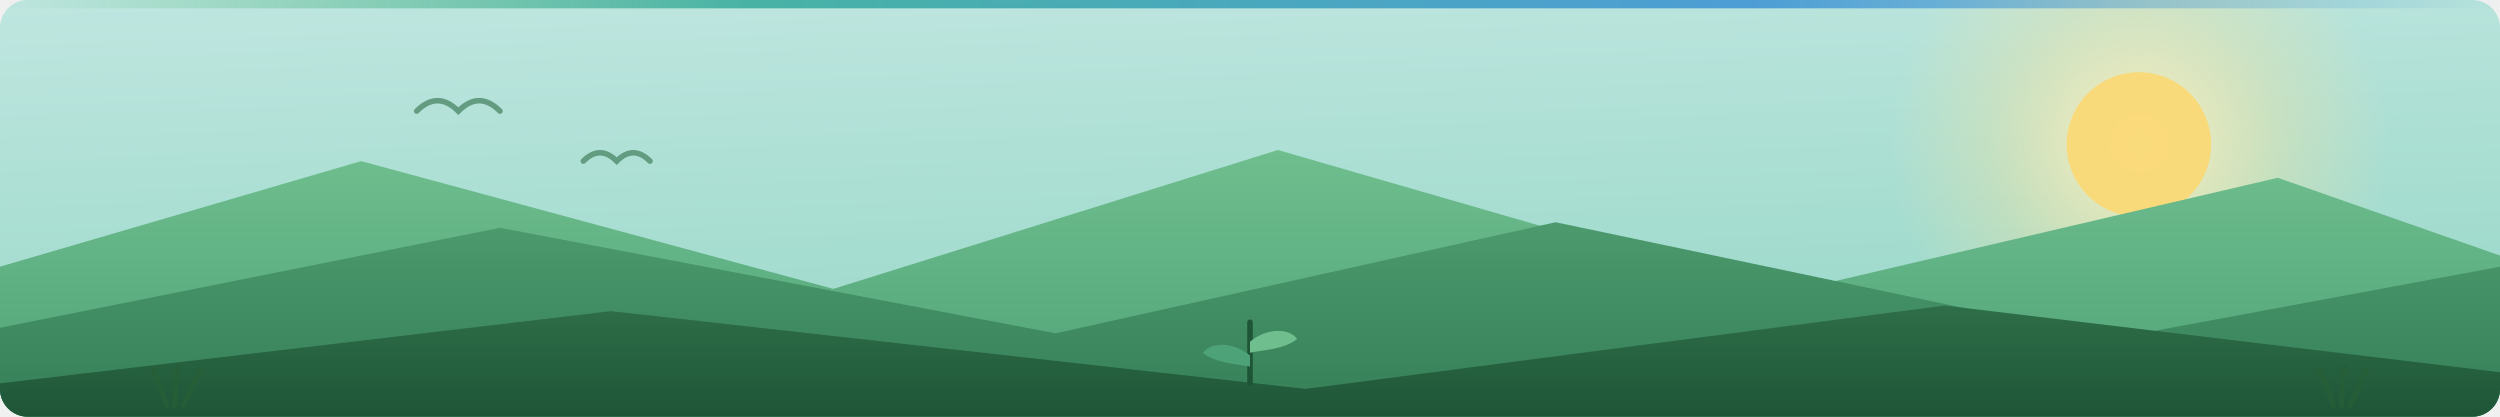
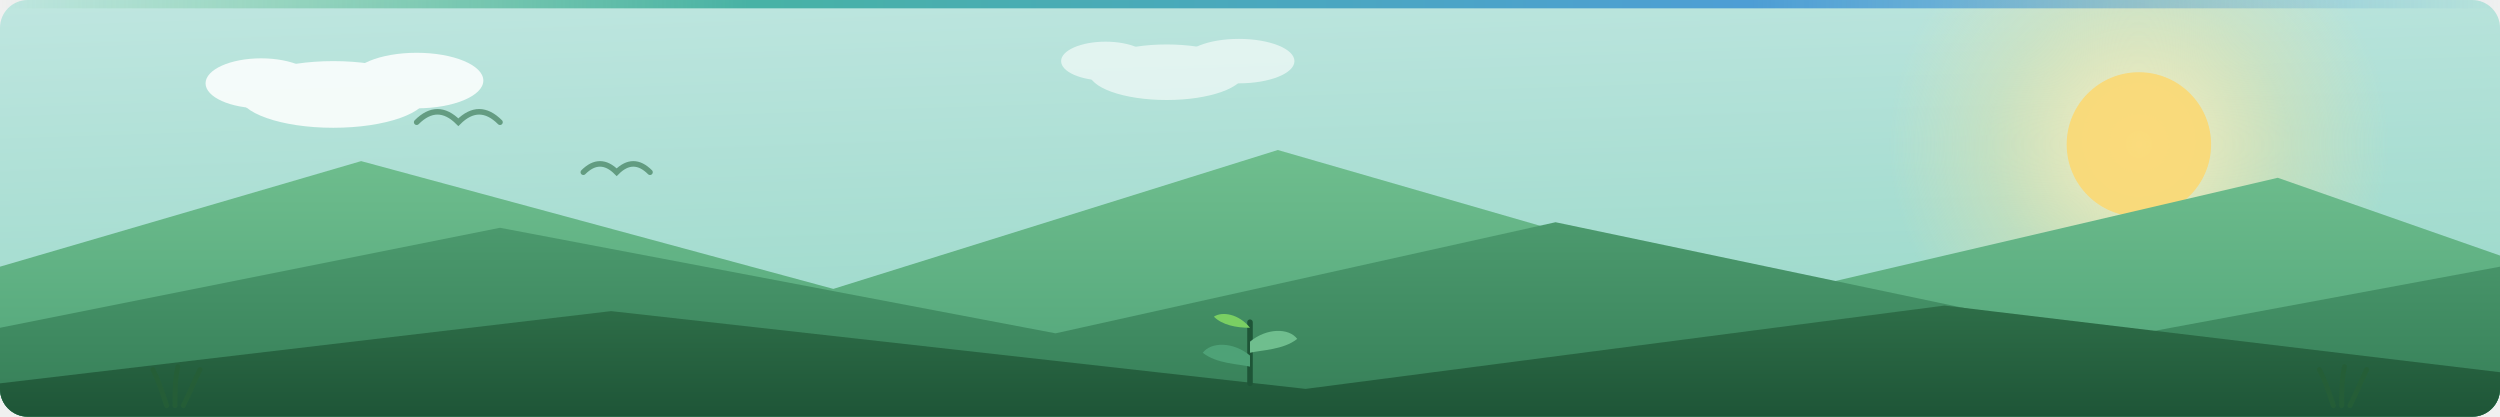
- <svg xmlns="http://www.w3.org/2000/svg" width="900" height="150" viewBox="0 0 900 150" role="img" aria-label="PIKO footer">
+ <svg xmlns="http://www.w3.org/2000/svg" width="900" height="150" viewBox="0 0 900 150" style="display:block;width:100%;height:auto;max-width:900px;">
+   <style>
+   @keyframes fsun { 0%,100%{opacity:.9;transform:scale(1)} 50%{opacity:1;transform:scale(1.08)} }
+   @keyframes fsway { 0%,100%{transform:rotate(-7deg)} 50%{transform:rotate(9deg)} }
+   @keyframes fleaf { 0%,100%{transform:rotate(-6deg)} 50%{transform:rotate(6deg)} }
+   @keyframes fcloud { 0%,100%{transform:translateX(0)} 50%{transform:translateX(46px)} }
+   @keyframes frule { 0%,100%{opacity:.8} 50%{opacity:1} }
+   @keyframes fbirdfly { 0%,100%{transform:translate(0,0)} 50%{transform:translate(28px,-10px)} }
+ </style>
  <defs>
    <linearGradient id="fsky" x1="0" y1="0" x2="0.2" y2="1">
      <stop offset="0%" stop-color="#BFE6E0" />
      <stop offset="100%" stop-color="#98D8C8" />
    </linearGradient>
-     <radialGradient id="fsun" cx="50%" cy="50%" r="50%">
+     <radialGradient id="fsunG" cx="50%" cy="50%" r="50%">
      <stop offset="0%" stop-color="#FFF3C8" stop-opacity="0.95" />
      <stop offset="60%" stop-color="#FBE39A" stop-opacity="0.3" />
      <stop offset="100%" stop-color="#FBE39A" stop-opacity="0" />
    </radialGradient>
    <linearGradient id="fm1" x1="0" y1="0" x2="0" y2="1">
      <stop offset="0%" stop-color="#6FBE8E" />
      <stop offset="100%" stop-color="#4EA277" />
    </linearGradient>
    <linearGradient id="fm2" x1="0" y1="0" x2="0" y2="1">
      <stop offset="0%" stop-color="#4C9A6E" />
      <stop offset="100%" stop-color="#357E57" />
    </linearGradient>
    <linearGradient id="fm3" x1="0" y1="0" x2="0" y2="1">
      <stop offset="0%" stop-color="#2E6E48" />
      <stop offset="100%" stop-color="#1E5537" />
    </linearGradient>
    <linearGradient id="frule" gradientUnits="userSpaceOnUse" x1="0" y1="0" x2="900" y2="0">
      <stop offset="0%" stop-color="#2FA84F" stop-opacity="0" />
      <stop offset="30%" stop-color="#159C8C" stop-opacity="0.7" />
      <stop offset="70%" stop-color="#1E7FD1" stop-opacity="0.7" />
      <stop offset="100%" stop-color="#1E7FD1" stop-opacity="0" />
    </linearGradient>
+     <clipPath id="fclip">
+       <rect x="0" y="0" width="900" height="150" rx="10" />
+     </clipPath>
  </defs>
-   <clipPath id="fclip">
-     <rect x="0" y="0" width="900" height="150" rx="10" />
-   </clipPath>
  <g clip-path="url(#fclip)">
    <rect width="900" height="150" fill="url(#fsky)" />
-     <circle cx="770" cy="52" r="90" fill="url(#fsun)" />
-     <circle cx="770" cy="52" r="26" fill="#FBD873" opacity="0.9" />
+     <g style="transform-origin:770px 52px;animation:fsun 6s ease-in-out infinite">
+       <circle cx="770" cy="52" r="90" fill="url(#fsunG)" />
+       <circle cx="770" cy="52" r="26" fill="#FBD873" opacity="0.9" />
+     </g>
+     <g fill="#FFFFFF" opacity="0.85">
+       <g style="animation:fcloud 6s ease-in-out infinite">
+         <ellipse cx="120" cy="34" rx="34" ry="12" />
+         <ellipse cx="150" cy="29" rx="24" ry="10" />
+         <ellipse cx="94" cy="30" rx="20" ry="9" />
+       </g>
+       <g opacity="0.7" style="animation:fcloud 6s ease-in-out -3s infinite">
+         <ellipse cx="420" cy="26" rx="28" ry="10" />
+         <ellipse cx="446" cy="22" rx="20" ry="8" />
+         <ellipse cx="398" cy="22" rx="16" ry="7" />
+       </g>
+     </g>
    <g stroke="#2E6E48" stroke-width="2" fill="none" stroke-linecap="round" opacity="0.6">
-       <path d="M150,40 C155,35 160,35 165,40 C170,35 175,35 180,40" />
-       <path d="M210,58 C214,54 218,54 222,58 C226,54 230,54 234,58" />
+       <g style="animation:fbirdfly 6s ease-in-out infinite">
+         <path d="M150,44 C155,39 160,39 165,44 C170,39 175,39 180,44" />
+       </g>
+       <g style="animation:fbirdfly 6s ease-in-out -3s infinite">
+         <path d="M210,62 C214,58 218,58 222,62 C226,58 230,58 234,62" />
+       </g>
    </g>
    <polygon points="0,150 0,96 130,58 300,104 460,54 640,106 820,64 900,92 900,150" fill="url(#fm1)" />
    <polygon points="0,150 0,118 180,82 380,120 560,80 760,122 900,96 900,150" fill="url(#fm2)" />
    <polygon points="0,150 0,138 220,112 470,140 700,110 900,134 900,150" fill="url(#fm3)" />
-     <g transform="translate(120,0)">
-       <path d="M330,138 C330,128 330,122 330,116" fill="none" stroke="#1E5537" stroke-width="2" stroke-linecap="round" />
-       <path d="M330,128 C324,123 316,123 313,127 C318,131 326,131 330,132 Z" fill="#4EA277" />
-       <path d="M330,123 C336,118 344,118 347,122 C342,126 334,126 330,127 Z" fill="#6FBE8E" />
+     <g style="transform-origin:450px 138px;animation:fleaf 6s ease-in-out infinite">
+       <path d="M450,138 C450,128 450,122 450,116" fill="none" stroke="#1E5537" stroke-width="2" stroke-linecap="round" />
+       <path d="M450,128 C444,123 436,123 433,127 C438,131 446,131 450,132 Z" fill="#4EA277" />
+       <path d="M450,123 C456,118 464,118 467,122 C462,126 454,126 450,127 Z" fill="#6FBE8E" />
+       <path d="M450,118 C446,113 440,112 437,114 C440,117 445,118 450,118 Z" fill="#7ACF63" />
    </g>
    <g stroke="#255E36" stroke-width="1.8" fill="none" stroke-linecap="round" opacity="0.8">
-       <path d="M60,146 C58,140 57,137 55,133 M63,146 C63,140 63,137 64,132 M66,146 C69,140 70,137 72,133" />
-       <path d="M840,146 C838,140 837,137 835,133 M843,146 C843,140 843,137 844,132 M846,146 C849,140 850,137 852,133" />
+       <g style="transform-origin:63px 146px;animation:fsway 6s ease-in-out infinite">
+         <path d="M60,146 C58,140 57,137 55,133 M63,146 C63,140 63,137 64,132 M66,146 C69,140 70,137 72,133" />
+       </g>
+       <g style="transform-origin:843px 146px;animation:fsway 6s ease-in-out -3s infinite">
+         <path d="M840,146 C838,140 837,137 835,133 M843,146 C843,140 843,137 844,132 M846,146 C849,140 850,137 852,133" />
+       </g>
    </g>
  </g>
-   <rect x="0" y="0" width="900" height="3" fill="url(#frule)" />
+   <rect x="0" y="0" width="900" height="3" fill="url(#frule)" style="animation:frule 6s ease-in-out infinite" />
</svg>
